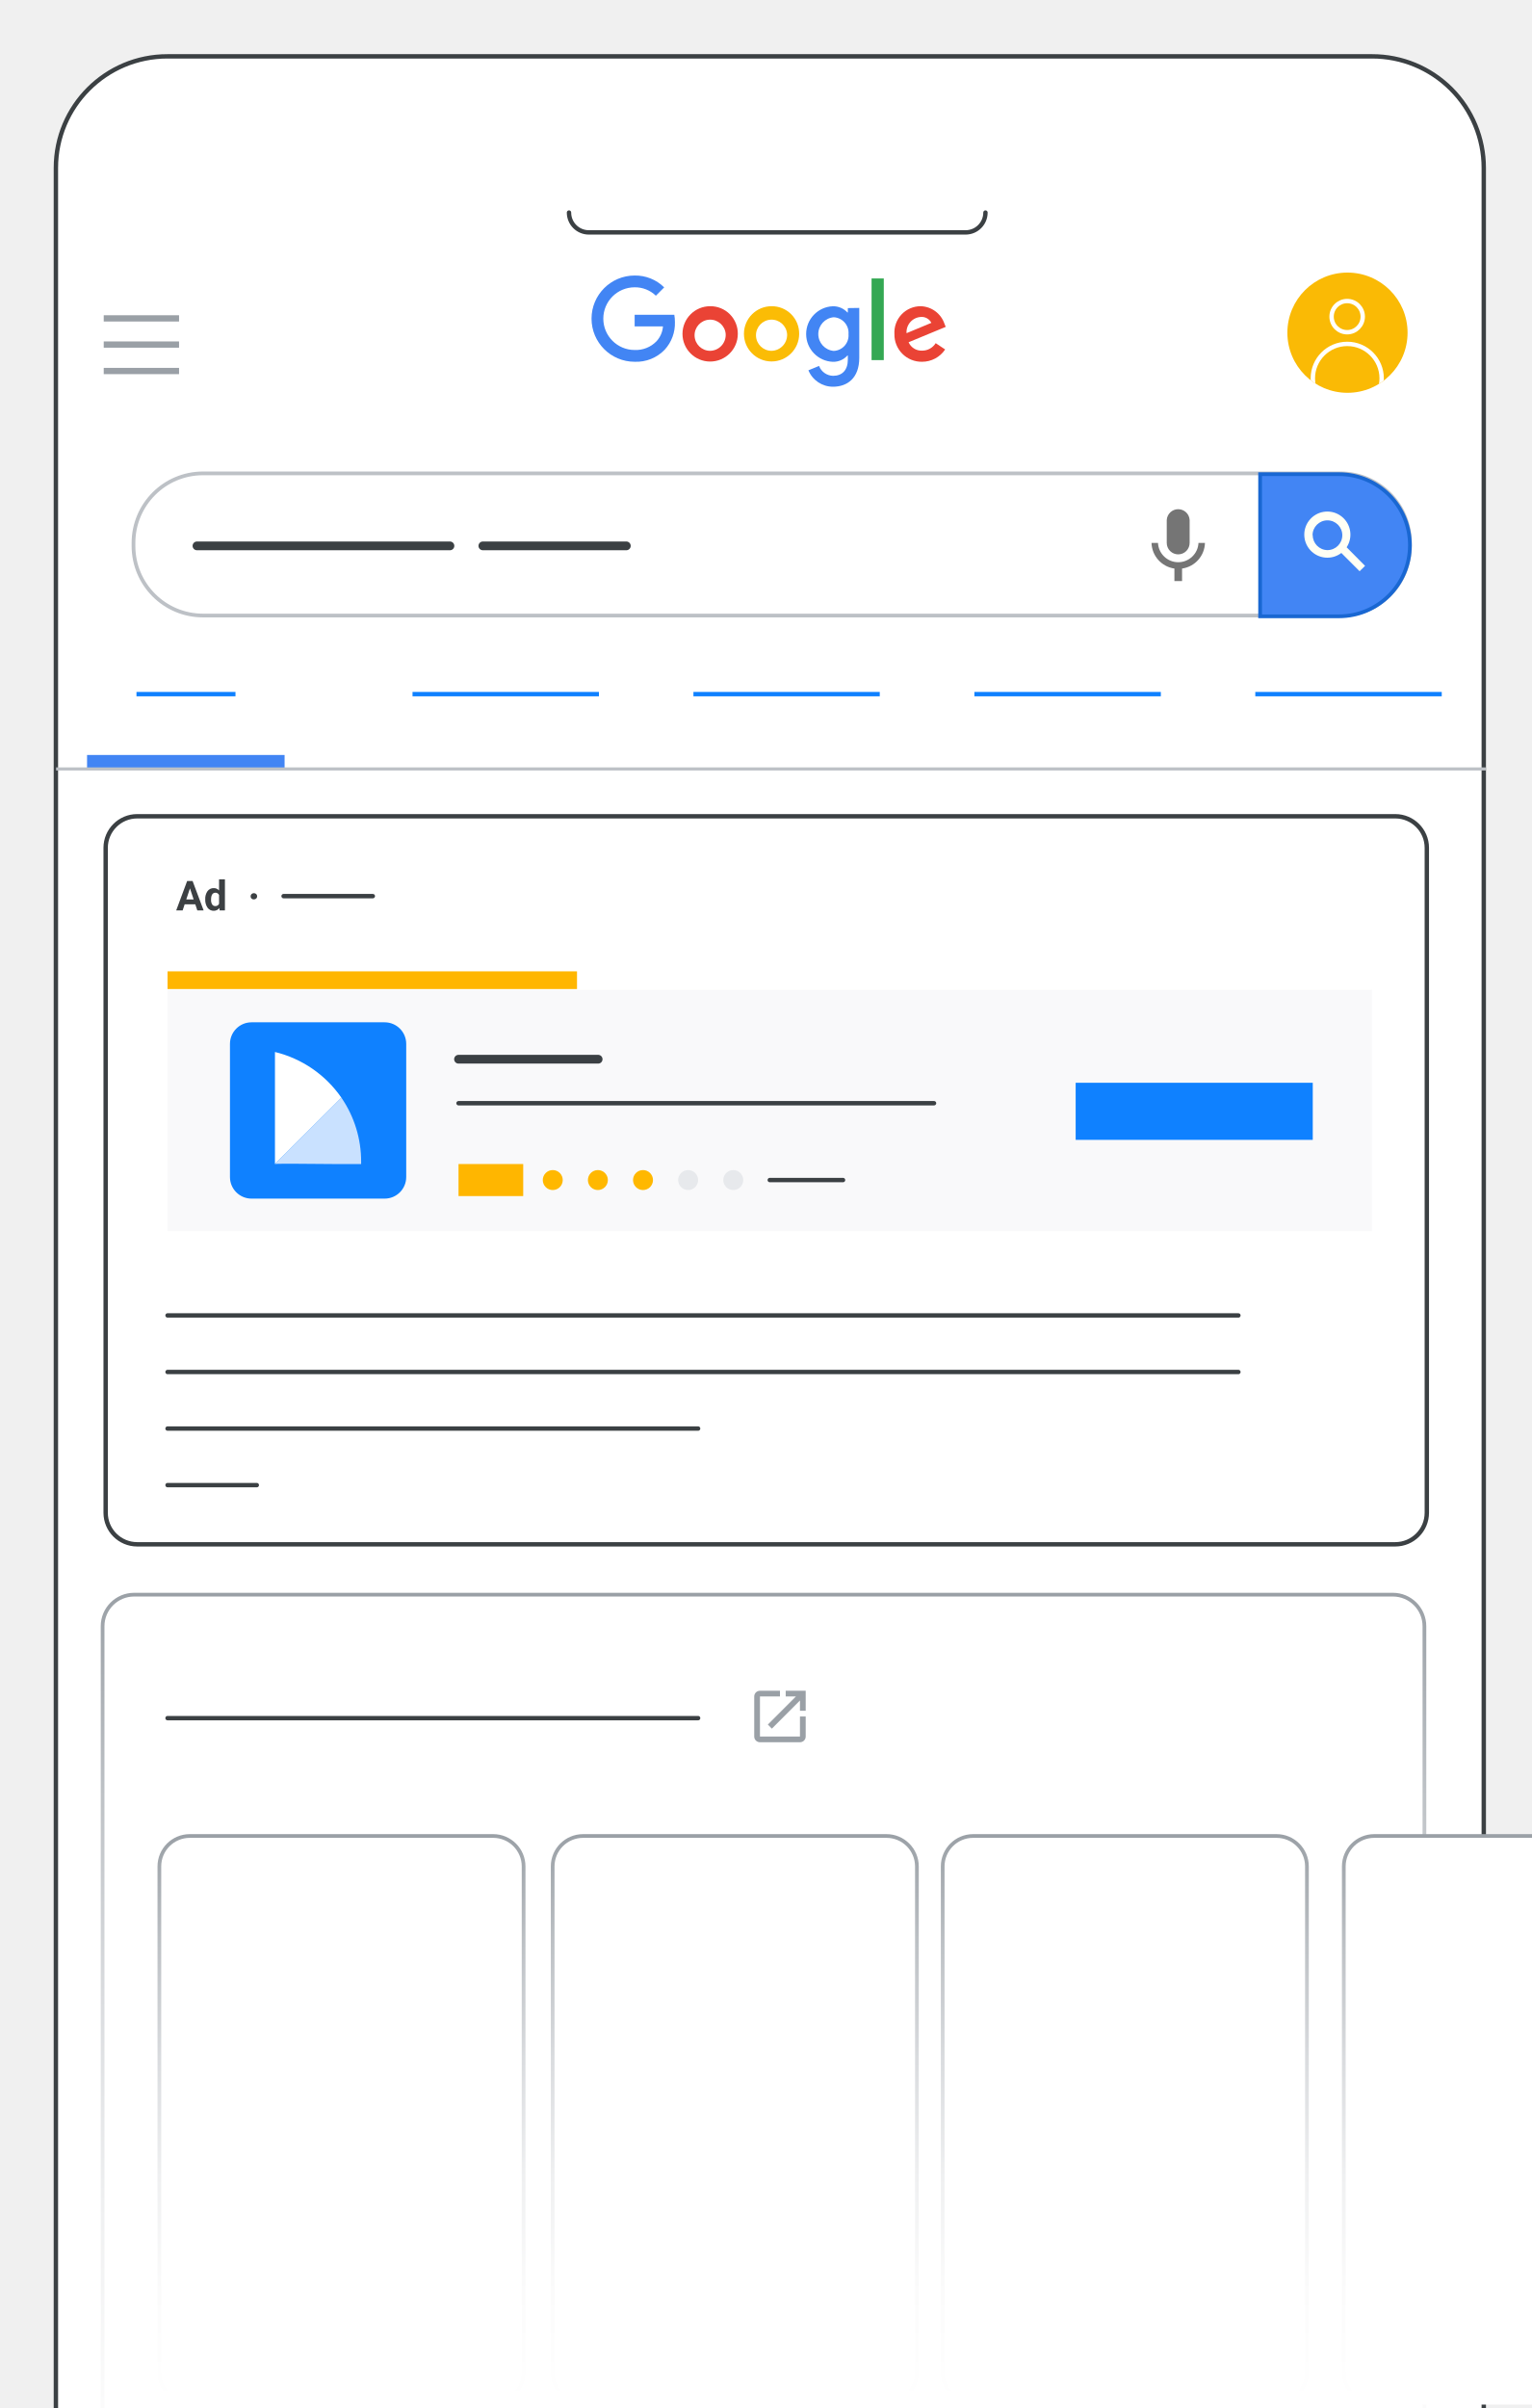
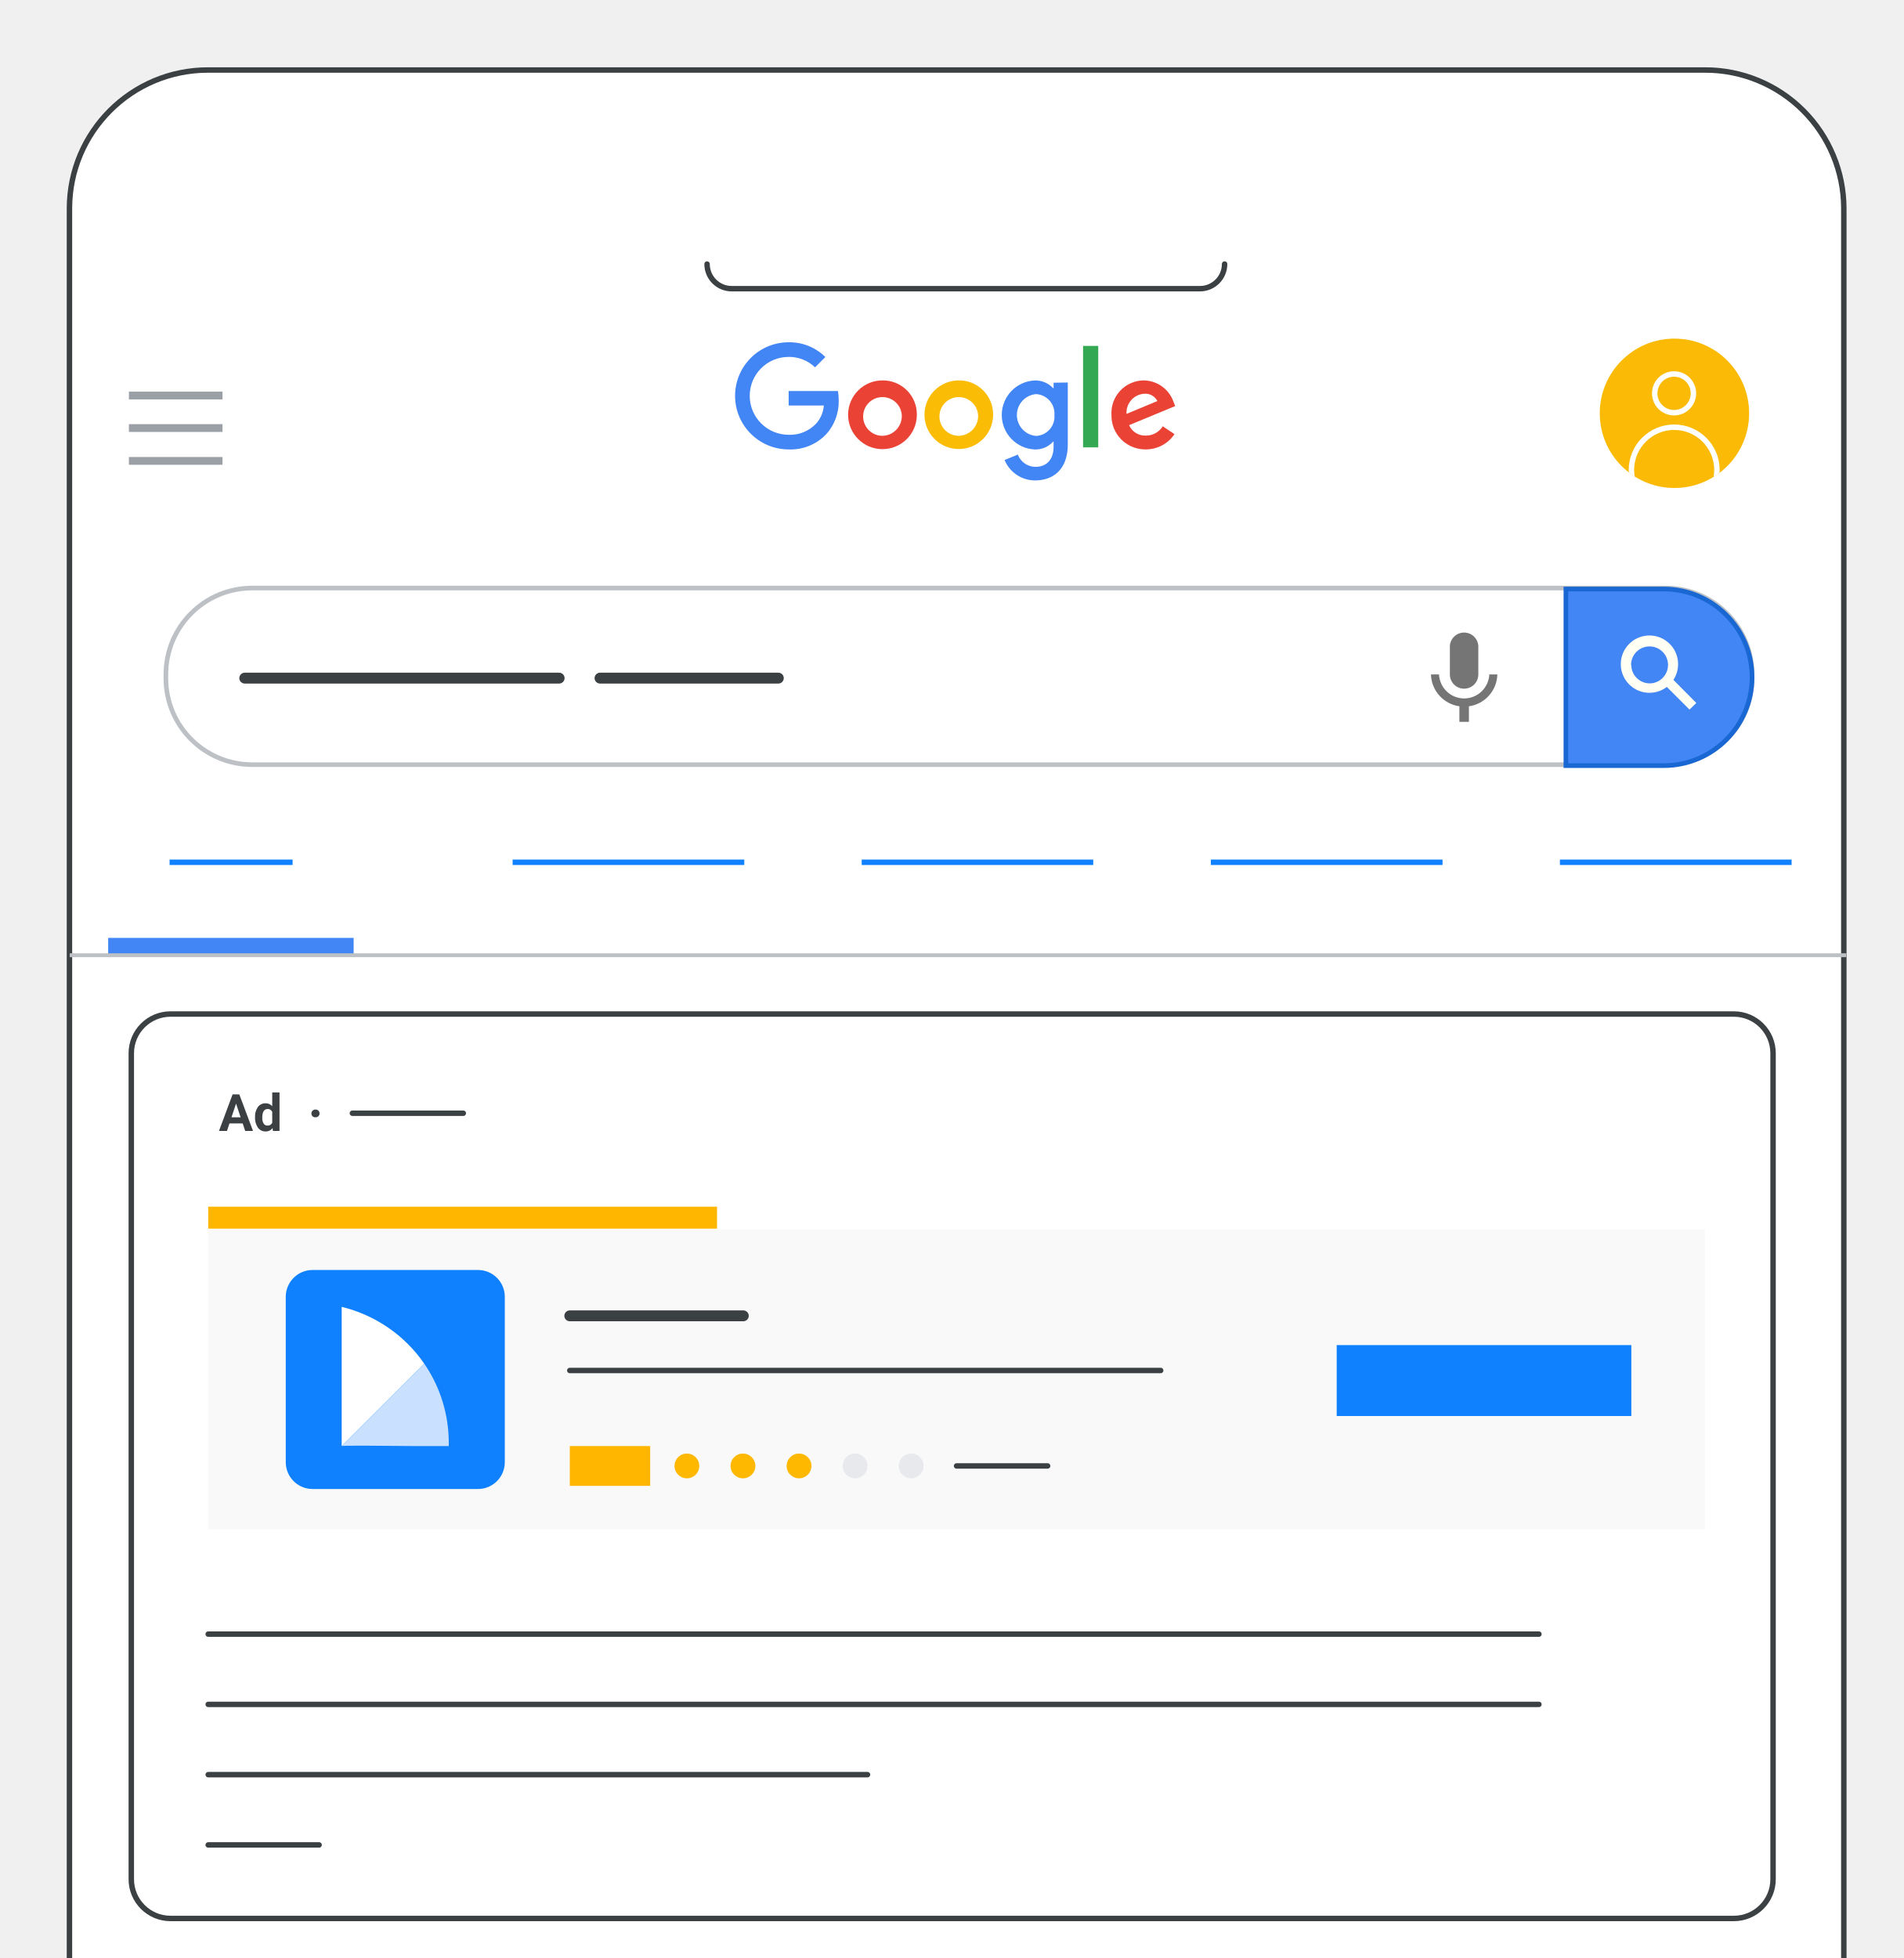
- <svg xmlns="http://www.w3.org/2000/svg" xmlns:xlink="http://www.w3.org/1999/xlink" id="Layer_1" data-name="Layer 1" viewBox="0 0 350 550">
+ <svg xmlns="http://www.w3.org/2000/svg" xmlns:xlink="http://www.w3.org/1999/xlink" width="350" height="360" data-name="Layer 1">
  <defs>
-     <style>.cls-1,.cls-13,.cls-16,.cls-17,.cls-18,.cls-2,.cls-22,.cls-27,.cls-3,.cls-30,.cls-33,.cls-5,.cls-9{fill:none;}.cls-1,.cls-13,.cls-16,.cls-17,.cls-18,.cls-19,.cls-2,.cls-27,.cls-30,.cls-31,.cls-33{stroke-miterlimit:10;}.cls-1,.cls-16,.cls-17,.cls-18,.cls-19,.cls-2,.cls-30,.cls-31{stroke-width:0.85px;}.cls-1{stroke:url(#linear-gradient);}.cls-16,.cls-2{stroke:url(#linear-gradient-2);}.cls-2{clip-path:url(#clip-path);}.cls-19,.cls-4,.cls-6{fill:#fff;}.cls-4,.cls-5,.cls-9{stroke:#3b4043;}.cls-22,.cls-5,.cls-9{stroke-linecap:round;stroke-linejoin:round;}.cls-7{fill:#ffb600;}.cls-8{fill:#f9f9fa;}.cls-9{stroke-width:2px;}.cls-10{fill:#ffb800;}.cls-11{fill:#e7e9ec;}.cls-12{fill:#0f81ff;}.cls-13{stroke:#0f81ff;}.cls-14{fill:#c9e1ff;}.cls-15{isolation:isolate;}.cls-17{stroke:url(#linear-gradient-3);}.cls-18{stroke:url(#linear-gradient-7);}.cls-19{stroke:url(#linear-gradient-8);}.cls-20{fill:#faba05;}.cls-21{clip-path:url(#clip-path-3);}.cls-22{stroke:#fff;}.cls-23,.cls-31{fill:#4285f4;}.cls-24{fill:#ea4335;}.cls-25{fill:#fbbc05;}.cls-26{fill:#34a853;}.cls-27{stroke:#9aa0a6;stroke-width:1.43px;}.cls-28{fill:#9aa0a6;}.cls-29{fill:#3c4043;}.cls-30,.cls-33{stroke:#bdc1c6;}.cls-31{stroke:#1967d2;}.cls-32{fill:#fffff4;}.cls-33{stroke-width:0.71px;}.cls-34{fill:#757575;}</style>
-     <linearGradient id="linear-gradient" x1="174.44" y1="596.17" x2="174.44" y2="363.8" gradientUnits="userSpaceOnUse">
-       <stop offset="0" stop-color="#fff" />
-       <stop offset="0.2" stop-color="#fbfbfb" />
-       <stop offset="0.4" stop-color="#eff0f1" />
-       <stop offset="0.6" stop-color="#dadcdf" />
-       <stop offset="0.8" stop-color="#bec2c6" />
-       <stop offset="1" stop-color="#9aa0a6" />
+     <clipPath id="clip-path">
+       <rect id="svg_1" stroke="url(#linear-gradient)" stroke-width="0.85px" stroke-miterlimit="10" fill="none" rx="7.21" height="231.52" width="302" y="364.23" x="23.44" class="cls-1" />
+     </clipPath>
+     <clipPath id="clip-path-2">
+       <rect id="svg_2" clip-path="url(#clip-path)" stroke="url(#linear-gradient-2)" stroke-width="0.85px" stroke-miterlimit="10" fill="none" rx="6.95" height="129.44" width="83.22" y="419.35" x="36.41" class="cls-2" />
+     </clipPath>
+     <clipPath id="clip-path-3">
+       <circle id="svg_3" fill="none" r="13.73" cy="75.99" cx="307.86" class="cls-3" />
+     </clipPath>
+     <linearGradient y2="-0.002" x2="0.5" y1="1.002" x1="0.5" id="linear-gradient">
+       <stop stop-color="#fff" offset="0" />
+       <stop stop-color="#fbfbfb" offset="0.2" />
+       <stop stop-color="#eff0f1" offset="0.4" />
+       <stop stop-color="#dadcdf" offset="0.6" />
+       <stop stop-color="#bec2c6" offset="0.8" />
+       <stop stop-color="#9aa0a6" offset="1" />
    </linearGradient>
-     <linearGradient id="linear-gradient-2" x1="78.02" y1="549.21" x2="78.02" y2="418.93" xlink:href="#linear-gradient" />
-     <clipPath id="clip-path">
-       <rect class="cls-1" x="23.44" y="364.23" width="302" height="231.52" rx="7.21" />
-     </clipPath>
-     <linearGradient id="linear-gradient-3" x1="167.88" y1="549.21" x2="167.88" y2="418.93" xlink:href="#linear-gradient" />
-     <clipPath id="clip-path-2">
-       <rect class="cls-2" x="36.41" y="419.35" width="83.22" height="129.44" rx="6.95" />
-     </clipPath>
-     <linearGradient id="linear-gradient-7" x1="256.99" y1="549.21" x2="256.99" y2="418.93" xlink:href="#linear-gradient" />
-     <linearGradient id="linear-gradient-8" x1="348.63" y1="549.21" x2="348.63" y2="418.93" xlink:href="#linear-gradient" />
-     <clipPath id="clip-path-3">
-       <circle class="cls-3" cx="307.86" cy="75.99" r="13.73" />
-     </clipPath>
+     <linearGradient xlink:href="#linear-gradient" y2="418.93" x2="78.02" y1="549.21" x1="78.02" id="linear-gradient-2" />
+     <linearGradient xlink:href="#linear-gradient" y2="418.93" x2="167.88" y1="549.21" x1="167.88" id="linear-gradient-3" />
+     <linearGradient xlink:href="#linear-gradient" y2="418.93" x2="256.99" y1="549.21" x1="256.99" id="linear-gradient-7" />
+     <linearGradient xlink:href="#linear-gradient" y2="418.93" x2="348.63" y1="549.21" x1="348.63" id="linear-gradient-8" />
  </defs>
-   <path class="cls-4" d="M12.77,38.35A25.48,25.48,0,0,1,38.26,12.87H313.49A25.48,25.48,0,0,1,339,38.35V556.73H12.77Z" />
-   <path class="cls-5" d="M130,48.55h0a4.53,4.53,0,0,0,4.53,4.53h86.09a4.53,4.53,0,0,0,4.53-4.53h0" />
-   <rect class="cls-6" x="38.28" y="221.86" width="275.18" height="4.04" />
-   <rect class="cls-7" x="38.28" y="221.86" width="93.55" height="4.04" />
-   <rect class="cls-8" x="38.28" y="226.07" width="275.18" height="55.12" />
-   <rect class="cls-7" x="104.76" y="265.87" width="14.78" height="7.32" />
-   <line class="cls-5" x1="175.87" y1="269.53" x2="192.61" y2="269.53" />
-   <line class="cls-5" x1="104.76" y1="251.98" x2="213.4" y2="251.98" />
-   <line class="cls-9" x1="104.76" y1="241.93" x2="136.66" y2="241.93" />
-   <path class="cls-10" d="M126.29,271.81a2.28,2.28,0,1,0-2.28-2.28A2.28,2.28,0,0,0,126.29,271.81Z" />
-   <path class="cls-10" d="M136.6,271.81a2.28,2.28,0,1,0-2.28-2.28A2.28,2.28,0,0,0,136.6,271.81Z" />
-   <path class="cls-10" d="M146.91,271.81a2.28,2.28,0,1,0-2.28-2.28A2.28,2.28,0,0,0,146.91,271.81Z" />
-   <path class="cls-11" d="M157.22,271.81a2.28,2.28,0,1,0-2.28-2.28A2.28,2.28,0,0,0,157.22,271.81Z" />
-   <path class="cls-11" d="M167.53,271.81a2.28,2.28,0,1,0-2.28-2.28A2.28,2.28,0,0,0,167.53,271.81Z" />
-   <rect class="cls-12" x="245.76" y="247.31" width="54.17" height="13.04" />
-   <path class="cls-5" d="M38.28,300.45H282.94" />
-   <path class="cls-5" d="M38.28,313.37H282.94" />
-   <path class="cls-5" d="M38.28,326.29H159.5" />
-   <path class="cls-5" d="M38.28,392.43H159.5" />
-   <path class="cls-5" d="M38.28,339.21H58.67" />
-   <path class="cls-5" d="M64.79,204.68H85.18" />
-   <path class="cls-9" d="M45,124.68H102.8" />
-   <path class="cls-13" d="M31.18,158.54H53.8" />
-   <path class="cls-13" d="M94.25,158.54h42.59" />
-   <path class="cls-13" d="M158.43,158.54H201" />
-   <path class="cls-13" d="M222.62,158.54h42.6" />
-   <path class="cls-13" d="M286.8,158.54h42.6" />
-   <path class="cls-9" d="M110.32,124.68H143.1" />
-   <rect class="cls-12" x="52.54" y="233.5" width="40.27" height="40.27" rx="4.93" />
-   <path class="cls-6" d="M62.82,240.28v25.59L78,250.72A25.89,25.89,0,0,0,62.82,240.28Z" />
-   <path class="cls-14" d="M75.86,265.87h6.65c0-.17,0-.34,0-.51A25.69,25.69,0,0,0,78,250.72L62.82,265.87C62.93,265.76,69.57,265.8,75.86,265.87Z" />
-   <g class="cls-15">
-     <rect class="cls-1" x="23.44" y="364.23" width="302" height="231.52" rx="7.21" />
-     <rect class="cls-16" x="36.41" y="419.35" width="83.22" height="129.44" rx="6.95" />
-     <rect class="cls-17" x="126.27" y="419.35" width="83.22" height="129.44" rx="6.95" />
-     <rect class="cls-18" x="215.38" y="419.35" width="83.22" height="129.44" rx="6.95" />
+   <g>
+     <path id="svg_4" stroke="#3b4043" fill="#fff" d="m12.77,38.35a25.48,25.48 0 0 1 25.49,-25.48l275.23,0a25.48,25.48 0 0 1 25.51,25.48l0,518.38l-326.23,0l0,-518.38z" class="cls-4" />
+     <path id="svg_5" stroke-linejoin="round" stroke-linecap="round" stroke="#3b4043" fill="none" d="m130,48.55l0,0a4.53,4.53 0 0 0 4.53,4.53l86.09,0a4.53,4.53 0 0 0 4.53,-4.53l0,0" class="cls-5" />
+     <rect id="svg_6" fill="#fff" height="4.04" width="275.18" y="221.86" x="38.28" class="cls-6" />
+     <rect id="svg_7" fill="#ffb600" height="4.04" width="93.55" y="221.86" x="38.28" class="cls-7" />
+     <rect id="svg_8" fill="#f9f9fa" height="55.12" width="275.18" y="226.07" x="38.28" class="cls-8" />
+     <rect id="svg_9" fill="#ffb600" height="7.32" width="14.78" y="265.87" x="104.76" class="cls-7" />
+     <line id="svg_10" stroke-linejoin="round" stroke-linecap="round" stroke="#3b4043" fill="none" y2="269.53" x2="192.61" y1="269.53" x1="175.87" class="cls-5" />
+     <line id="svg_11" stroke-linejoin="round" stroke-linecap="round" stroke="#3b4043" fill="none" y2="251.98" x2="213.4" y1="251.98" x1="104.76" class="cls-5" />
+     <line id="svg_12" stroke-width="2px" stroke-linejoin="round" stroke-linecap="round" stroke="#3b4043" fill="none" y2="241.93" x2="136.66" y1="241.93" x1="104.76" class="cls-9" />
+     <path id="svg_13" fill="#ffb800" d="m126.29,271.81a2.28,2.28 0 1 0 -2.28,-2.28a2.28,2.28 0 0 0 2.28,2.28z" class="cls-10" />
+     <path id="svg_14" fill="#ffb800" d="m136.6,271.81a2.28,2.28 0 1 0 -2.28,-2.28a2.28,2.28 0 0 0 2.28,2.28z" class="cls-10" />
+     <path id="svg_15" fill="#ffb800" d="m146.91,271.81a2.28,2.28 0 1 0 -2.28,-2.28a2.28,2.28 0 0 0 2.28,2.28z" class="cls-10" />
+     <path id="svg_16" fill="#e7e9ec" d="m157.22,271.81a2.28,2.28 0 1 0 -2.28,-2.28a2.28,2.28 0 0 0 2.28,2.28z" class="cls-11" />
+     <path id="svg_17" fill="#e7e9ec" d="m167.53,271.81a2.28,2.28 0 1 0 -2.28,-2.28a2.28,2.28 0 0 0 2.28,2.28z" class="cls-11" />
+     <rect id="svg_18" fill="#0f81ff" height="13.04" width="54.17" y="247.31" x="245.76" class="cls-12" />
+     <path id="svg_19" stroke-linejoin="round" stroke-linecap="round" stroke="#3b4043" fill="none" d="m38.28,300.45l244.66,0" class="cls-5" />
+     <path id="svg_20" stroke-linejoin="round" stroke-linecap="round" stroke="#3b4043" fill="none" d="m38.28,313.37l244.66,0" class="cls-5" />
+     <path id="svg_21" stroke-linejoin="round" stroke-linecap="round" stroke="#3b4043" fill="none" d="m38.28,326.29l121.22,0" class="cls-5" />
+     <path id="svg_22" stroke-linejoin="round" stroke-linecap="round" stroke="#3b4043" fill="none" d="m38.28,392.43l121.22,0" class="cls-5" />
+     <path id="svg_23" stroke-linejoin="round" stroke-linecap="round" stroke="#3b4043" fill="none" d="m38.28,339.21l20.39,0" class="cls-5" />
+     <path id="svg_24" stroke-linejoin="round" stroke-linecap="round" stroke="#3b4043" fill="none" d="m64.79,204.68l20.39,0" class="cls-5" />
+     <path id="svg_25" stroke-width="2px" stroke-linejoin="round" stroke-linecap="round" stroke="#3b4043" fill="none" d="m45,124.68l57.8,0" class="cls-9" />
+     <path id="svg_26" stroke="#0f81ff" stroke-miterlimit="10" fill="none" d="m31.18,158.54l22.62,0" class="cls-13" />
+     <path id="svg_27" stroke="#0f81ff" stroke-miterlimit="10" fill="none" d="m94.25,158.54l42.59,0" class="cls-13" />
+     <path id="svg_28" stroke="#0f81ff" stroke-miterlimit="10" fill="none" d="m158.43,158.54l42.57,0" class="cls-13" />
+     <path id="svg_29" stroke="#0f81ff" stroke-miterlimit="10" fill="none" d="m222.62,158.54l42.6,0" class="cls-13" />
+     <path id="svg_30" stroke="#0f81ff" stroke-miterlimit="10" fill="none" d="m286.8,158.54l42.6,0" class="cls-13" />
+     <path id="svg_31" stroke-width="2px" stroke-linejoin="round" stroke-linecap="round" stroke="#3b4043" fill="none" d="m110.32,124.68l32.78,0" class="cls-9" />
+     <rect id="svg_32" fill="#0f81ff" rx="4.93" height="40.27" width="40.27" y="233.5" x="52.54" class="cls-12" />
+     <path id="svg_33" fill="#fff" d="m62.82,240.28l0,25.59l15.18,-15.15a25.89,25.89 0 0 0 -15.18,-10.44z" class="cls-6" />
+     <path id="svg_34" fill="#c9e1ff" d="m75.86,265.87l6.65,0c0,-0.17 0,-0.34 0,-0.51a25.69,25.69 0 0 0 -4.51,-14.64l-15.18,15.15c0.11,-0.11 6.75,-0.07 13.04,0z" class="cls-14" />
+     <g id="svg_35" isolation="isolate" class="cls-15">
+       <rect id="svg_36" stroke="url(#linear-gradient)" stroke-width="0.85px" stroke-miterlimit="10" fill="none" rx="7.21" height="231.52" width="302" y="364.23" x="23.44" class="cls-1" />
+       <rect id="svg_37" stroke="url(#linear-gradient-2)" stroke-width="0.85px" stroke-miterlimit="10" fill="none" rx="6.95" height="129.44" width="83.22" y="419.35" x="36.41" class="cls-16" />
+       <rect id="svg_38" stroke="url(#linear-gradient-3)" stroke-width="0.85px" stroke-miterlimit="10" fill="none" rx="6.95" height="129.44" width="83.22" y="419.35" x="126.27" class="cls-17" />
+       <rect id="svg_39" stroke="url(#linear-gradient-7)" stroke-width="0.85px" stroke-miterlimit="10" fill="none" rx="6.95" height="129.44" width="83.22" y="419.35" x="215.38" class="cls-18" />
+     </g>
+     <rect id="svg_40" stroke="url(#linear-gradient-8)" fill="#fff" stroke-width="0.85px" stroke-miterlimit="10" rx="6.95" height="129.44" width="83.22" y="419.35" x="307.02" class="cls-19" />
+     <circle id="svg_41" fill="#faba05" r="13.73" cy="75.99" cx="307.86" class="cls-20" />
+     <g id="svg_42" clip-path="url(#clip-path-3)" class="cls-21">
+       <circle id="svg_43" stroke="#fff" stroke-linejoin="round" stroke-linecap="round" fill="none" r="7.86" cy="86.41" cx="307.81" class="cls-22" />
+     </g>
+     <circle id="svg_44" stroke="#fff" stroke-linejoin="round" stroke-linecap="round" fill="none" r="3.56" cy="72.32" cx="307.79" class="cls-22" />
+     <path id="svg_45" fill="#4285f4" d="m145,82.63a9.85,9.85 0 1 1 0,-19.7a9.38,9.38 0 0 1 6.75,2.71l-1.9,1.9a6.85,6.85 0 0 0 -4.85,-1.92a7.16,7.16 0 0 0 0,14.32a6.58,6.58 0 0 0 5,-2a5.59,5.59 0 0 0 1.47,-3.39l-6.47,0l0,-2.66l9.06,0a9.34,9.34 0 0 1 0.14,1.68a8.89,8.89 0 0 1 -2.33,6.3a9,9 0 0 1 -6.87,2.76z" class="cls-23" />
+     <path id="svg_46" fill="#ea4335" d="m168.57,76.29a6.32,6.32 0 1 1 -6.31,-6.35a6.24,6.24 0 0 1 6.31,6.35zm-2.77,0a3.56,3.56 0 1 0 -3.54,3.84a3.64,3.64 0 0 0 3.54,-3.84z" class="cls-24" />
+     <path id="svg_47" fill="#fbbc05" d="m182.59,76.29a6.31,6.31 0 1 1 -6.31,-6.35a6.24,6.24 0 0 1 6.31,6.35zm-2.76,0a3.56,3.56 0 1 0 -3.55,3.84a3.64,3.64 0 0 0 3.55,-3.84z" class="cls-25" />
+     <path id="svg_48" fill="#4285f4" d="m196.32,70.33l0,11.39c0,4.68 -2.77,6.61 -6,6.61a6.06,6.06 0 0 1 -5.62,-3.75l2.43,-1a3.51,3.51 0 0 0 3.19,2.26c2.1,0 3.39,-1.3 3.39,-3.73l0,-0.91l-0.09,0a4.33,4.33 0 0 1 -3.34,1.44a6.35,6.35 0 0 1 0,-12.69a4.43,4.43 0 0 1 3.34,1.42l0.09,0l0,-1l2.61,-0.04zm-2.46,6a3.57,3.57 0 0 0 -3.38,-3.87a3.86,3.86 0 0 0 0,7.69a3.54,3.54 0 0 0 3.38,-3.84l0,0.02z" class="cls-23" />
+     <path id="svg_49" fill="#34a853" d="m201.92,63.6l0,18.65l-2.79,0l0,-18.65l2.79,0z" class="cls-26" />
+     <path id="svg_50" fill="#ea4335" d="m213.78,78.38l2.16,1.44a6.33,6.33 0 0 1 -5.29,2.81a6.21,6.21 0 0 1 -6.3,-6.34a6,6 0 0 1 6,-6.35a5.9,5.9 0 0 1 5.43,4l0.29,0.72l-8.48,3.51a3.21,3.21 0 0 0 3.07,1.92a3.63,3.63 0 0 0 3.12,-1.71zm-6.66,-2.28l5.67,-2.36a2.47,2.47 0 0 0 -2.36,-1.35a3.48,3.48 0 0 0 -3.31,3.71z" class="cls-24" />
+     <line id="svg_51" stroke-width="1.43px" stroke="#9aa0a6" stroke-miterlimit="10" fill="none" y2="84.74" x2="40.91" y1="84.74" x1="23.7" class="cls-27" />
+     <line id="svg_52" stroke-width="1.43px" stroke="#9aa0a6" stroke-miterlimit="10" fill="none" y2="72.72" x2="40.91" y1="72.72" x1="23.7" class="cls-27" />
+     <line id="svg_53" stroke-width="1.43px" stroke="#9aa0a6" stroke-miterlimit="10" fill="none" y2="78.7" x2="40.91" y1="78.7" x1="23.7" class="cls-27" />
+     <path id="svg_54" fill="#9aa0a6" d="m182.77,396.63l-9.14,0l0,-9.15l4.57,0l0,-1.3l-4.57,0a1.3,1.3 0 0 0 -1.31,1.3l0,9.15a1.31,1.31 0 0 0 1.31,1.31l9.14,0a1.31,1.31 0 0 0 1.31,-1.31l0,-4.57l-1.31,0l0,4.57zm-3.26,-10.45l0,1.3l2.34,0l-6.42,6.42l0.92,0.93l6.42,-6.43l0,2.35l1.31,0l0,-4.57l-4.57,0z" class="cls-28" />
+     <rect id="svg_55" stroke-linejoin="round" stroke-linecap="round" stroke="#3b4043" fill="none" rx="7.21" height="166.29" width="301.85" y="186.44" x="24.14" class="cls-5" />
+     <path id="svg_56" fill="#3c4043" d="m44.62,206.55l-2.43,0l-0.46,1.39l-1.47,0l2.5,-6.72l1.24,0l2.52,6.72l-1.44,0l-0.46,-1.39zm-2.06,-1.12l1.68,0l-0.84,-2.52l-0.84,2.52z" class="cls-29" />
+     <path id="svg_57" fill="#3c4043" d="m46.89,205.4a3,3 0 0 1 0.52,-1.86a1.71,1.71 0 0 1 1.44,-0.69a1.54,1.54 0 0 1 1.2,0.54l0,-2.54l1.34,0l0,7.09l-1.21,0l-0.06,-0.54a1.56,1.56 0 0 1 -1.28,0.63a1.69,1.69 0 0 1 -1.42,-0.7a3.12,3.12 0 0 1 -0.53,-1.93zm1.33,0.1a1.92,1.92 0 0 0 0.25,1.08a0.79,0.79 0 0 0 0.71,0.37a0.89,0.89 0 0 0 0.87,-0.52l0,-2a0.88,0.88 0 0 0 -0.86,-0.53c-0.65,0.03 -0.97,0.56 -0.97,1.6z" class="cls-29" />
+     <path id="svg_58" fill="#3c4043" d="m57.26,204.72a0.66,0.66 0 0 1 0.22,-0.52a0.77,0.77 0 0 1 0.52,-0.2a0.8,0.8 0 0 1 0.54,0.2a0.69,0.69 0 0 1 0.21,0.52a0.66,0.66 0 0 1 -0.21,0.51a0.8,0.8 0 0 1 -0.54,0.2a0.77,0.77 0 0 1 -0.55,-0.2a0.69,0.69 0 0 1 -0.19,-0.51z" class="cls-29" />
+     <rect id="svg_59" stroke="#bdc1c6" stroke-width="0.85px" stroke-miterlimit="10" fill="none" rx="15.88" height="32.47" width="291.64" y="108.12" x="30.5" class="cls-30" />
+     <path id="svg_60" stroke="#1967d2" fill="#4285f4" stroke-width="0.85px" stroke-miterlimit="10" d="m287.9,140.77l18,0a16.24,16.24 0 0 0 16.23,-16.24l0,0a16.23,16.23 0 0 0 -16.23,-16.23l-18,0l0,32.47z" class="cls-31" />
+     <path id="svg_61" fill="#fffff4" d="m311.88,129.25l-4.21,-4.25a5.27,5.27 0 1 0 -1.21,1.3l4.17,4.17l1.25,-1.22zm-12,-7a3.4,3.4 0 1 1 3.4,3.4a3.41,3.41 0 0 1 -3.36,-3.41l-0.04,0.01z" class="cls-32" />
+     <rect id="svg_62" fill="#4285f4" height="3.15" width="45.13" y="172.44" x="19.89" class="cls-23" />
+     <line id="svg_63" stroke-width="0.71px" stroke="#bdc1c6" stroke-miterlimit="10" fill="none" y2="175.63" x2="339.45" y1="175.63" x1="12.82" class="cls-33" />
+     <path id="svg_64" fill="#757575" d="m269.19,126.62a2.61,2.61 0 0 0 2.61,-2.62l0,-5.24a2.62,2.62 0 0 0 -5.23,0l0,5.24a2.61,2.61 0 0 0 2.62,2.62zm4.63,-2.62a4.63,4.63 0 0 1 -9.25,0l-1.48,0a6.09,6.09 0 0 0 5.23,5.86l0,2.86l1.75,0l0,-2.86a6.08,6.08 0 0 0 5.23,-5.86l-1.48,0z" class="cls-34" />
  </g>
-   <rect class="cls-19" x="307.02" y="419.35" width="83.22" height="129.44" rx="6.95" />
-   <circle class="cls-20" cx="307.86" cy="75.99" r="13.73" />
-   <g class="cls-21">
-     <circle class="cls-22" cx="307.81" cy="86.41" r="7.86" />
-   </g>
-   <circle class="cls-22" cx="307.79" cy="72.32" r="3.56" />
-   <path class="cls-23" d="M145,82.63a9.85,9.85,0,1,1,0-19.7,9.38,9.38,0,0,1,6.75,2.71l-1.9,1.9A6.85,6.85,0,0,0,145,65.62a7.16,7.16,0,0,0,0,14.32,6.58,6.58,0,0,0,5-2,5.59,5.59,0,0,0,1.47-3.39H145V71.89h9.06a9.34,9.34,0,0,1,.14,1.68,8.89,8.89,0,0,1-2.33,6.3A9,9,0,0,1,145,82.63Z" />
-   <path class="cls-24" d="M168.57,76.29a6.32,6.32,0,1,1-6.31-6.35A6.24,6.24,0,0,1,168.57,76.29Zm-2.77,0a3.56,3.56,0,1,0-3.54,3.84A3.64,3.64,0,0,0,165.8,76.29Z" />
-   <path class="cls-25" d="M182.59,76.29a6.31,6.31,0,1,1-6.31-6.35A6.24,6.24,0,0,1,182.59,76.29Zm-2.76,0a3.56,3.56,0,1,0-3.55,3.84A3.64,3.64,0,0,0,179.83,76.29Z" />
-   <path class="cls-23" d="M196.32,70.33V81.72c0,4.68-2.77,6.61-6,6.61a6.06,6.06,0,0,1-5.62-3.75l2.43-1a3.51,3.51,0,0,0,3.19,2.26c2.1,0,3.39-1.3,3.39-3.73v-.91h-.09a4.33,4.33,0,0,1-3.34,1.44,6.35,6.35,0,0,1,0-12.69,4.43,4.43,0,0,1,3.34,1.42h.09v-1Zm-2.46,6a3.57,3.57,0,0,0-3.38-3.87,3.86,3.86,0,0,0,0,7.69A3.54,3.54,0,0,0,193.86,76.31Z" />
-   <path class="cls-26" d="M201.92,63.6V82.25h-2.79V63.6Z" />
-   <path class="cls-24" d="M213.78,78.38l2.16,1.44a6.33,6.33,0,0,1-5.29,2.81,6.21,6.21,0,0,1-6.3-6.34,6,6,0,0,1,6-6.35,5.9,5.9,0,0,1,5.43,4l.29.72-8.48,3.51a3.21,3.21,0,0,0,3.07,1.92A3.63,3.63,0,0,0,213.78,78.38Zm-6.66-2.28,5.67-2.36a2.47,2.47,0,0,0-2.36-1.35A3.48,3.48,0,0,0,207.12,76.1Z" />
-   <line class="cls-27" x1="23.7" y1="84.74" x2="40.91" y2="84.74" />
-   <line class="cls-27" x1="23.7" y1="72.72" x2="40.91" y2="72.72" />
-   <line class="cls-27" x1="23.7" y1="78.7" x2="40.91" y2="78.7" />
-   <path class="cls-28" d="M182.77,396.63h-9.14v-9.15h4.57v-1.3h-4.57a1.3,1.3,0,0,0-1.31,1.3v9.15a1.31,1.31,0,0,0,1.31,1.31h9.14a1.31,1.31,0,0,0,1.31-1.31v-4.57h-1.31Zm-3.26-10.45v1.3h2.34l-6.42,6.42.92.93,6.42-6.43v2.35h1.31v-4.57Z" />
-   <rect class="cls-5" x="24.14" y="186.44" width="301.85" height="166.29" rx="7.21" />
-   <path class="cls-29" d="M44.62,206.55H42.19l-.46,1.39H40.26l2.5-6.72H44l2.52,6.72H45.08Zm-2.06-1.12h1.68l-.84-2.52Z" />
-   <path class="cls-29" d="M46.89,205.4a3,3,0,0,1,.52-1.86,1.71,1.71,0,0,1,1.44-.69,1.54,1.54,0,0,1,1.2.54v-2.54h1.34v7.09H50.18l-.06-.54a1.56,1.56,0,0,1-1.28.63,1.69,1.69,0,0,1-1.42-.7A3.12,3.12,0,0,1,46.89,205.4Zm1.33.1a1.92,1.92,0,0,0,.25,1.08.79.79,0,0,0,.71.37.89.89,0,0,0,.87-.52v-2a.88.88,0,0,0-.86-.53C48.54,203.93,48.22,204.46,48.22,205.5Z" />
-   <path class="cls-29" d="M57.26,204.72a.66.66,0,0,1,.22-.52A.77.77,0,0,1,58,204a.8.8,0,0,1,.54.2.69.69,0,0,1,.21.52.66.66,0,0,1-.21.51.8.8,0,0,1-.54.2.77.77,0,0,1-.55-.2A.69.69,0,0,1,57.26,204.72Z" />
-   <rect class="cls-30" x="30.5" y="108.12" width="291.64" height="32.47" rx="15.88" />
-   <path class="cls-31" d="M287.9,140.77h18a16.24,16.24,0,0,0,16.23-16.24h0A16.23,16.23,0,0,0,305.9,108.3h-18Z" />
-   <path class="cls-32" d="M311.88,129.25,307.67,125a5.27,5.27,0,1,0-1.21,1.3l4.17,4.17Zm-12-7a3.4,3.4,0,1,1,3.4,3.4A3.41,3.41,0,0,1,299.92,122.24Z" />
-   <rect class="cls-23" x="19.89" y="172.44" width="45.13" height="3.15" />
-   <line class="cls-33" x1="12.82" y1="175.63" x2="339.45" y2="175.63" />
-   <path class="cls-34" d="M269.19,126.62A2.61,2.61,0,0,0,271.8,124v-5.24a2.62,2.62,0,0,0-5.23,0V124A2.61,2.61,0,0,0,269.19,126.62Zm4.63-2.62a4.63,4.63,0,0,1-9.25,0h-1.48a6.09,6.09,0,0,0,5.23,5.86v2.86h1.75v-2.86A6.08,6.08,0,0,0,275.3,124Z" />
</svg>
